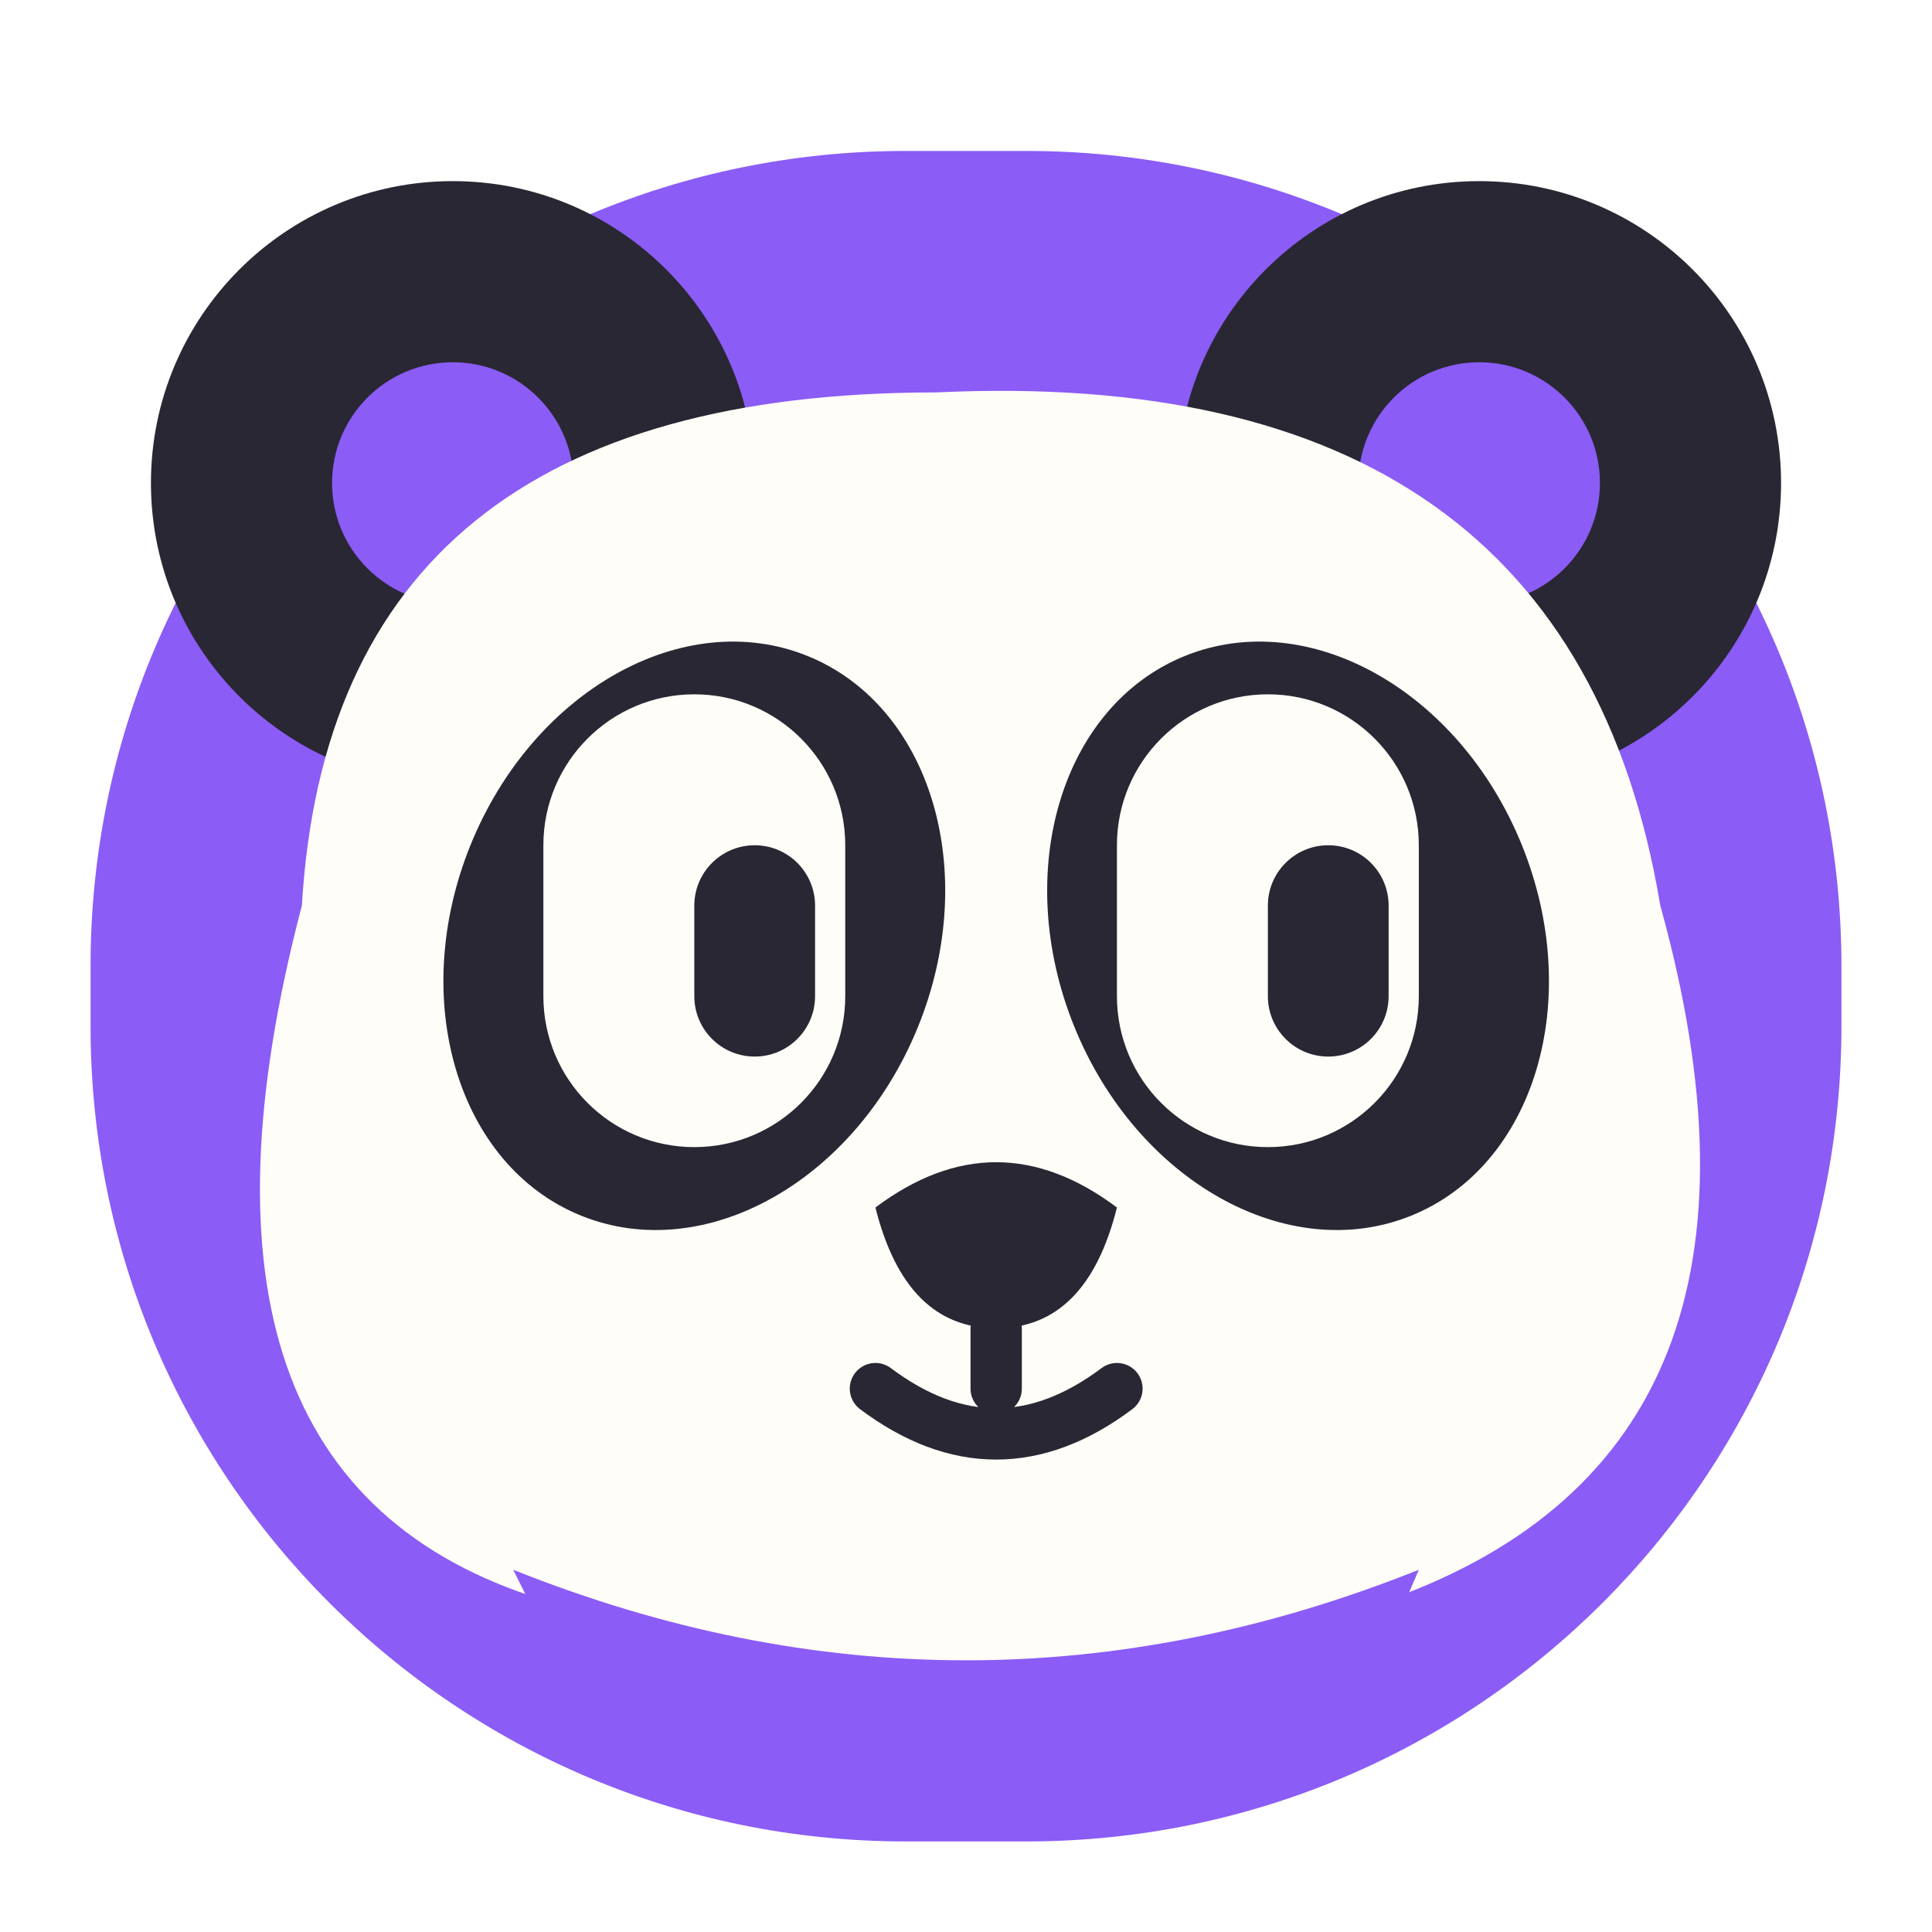
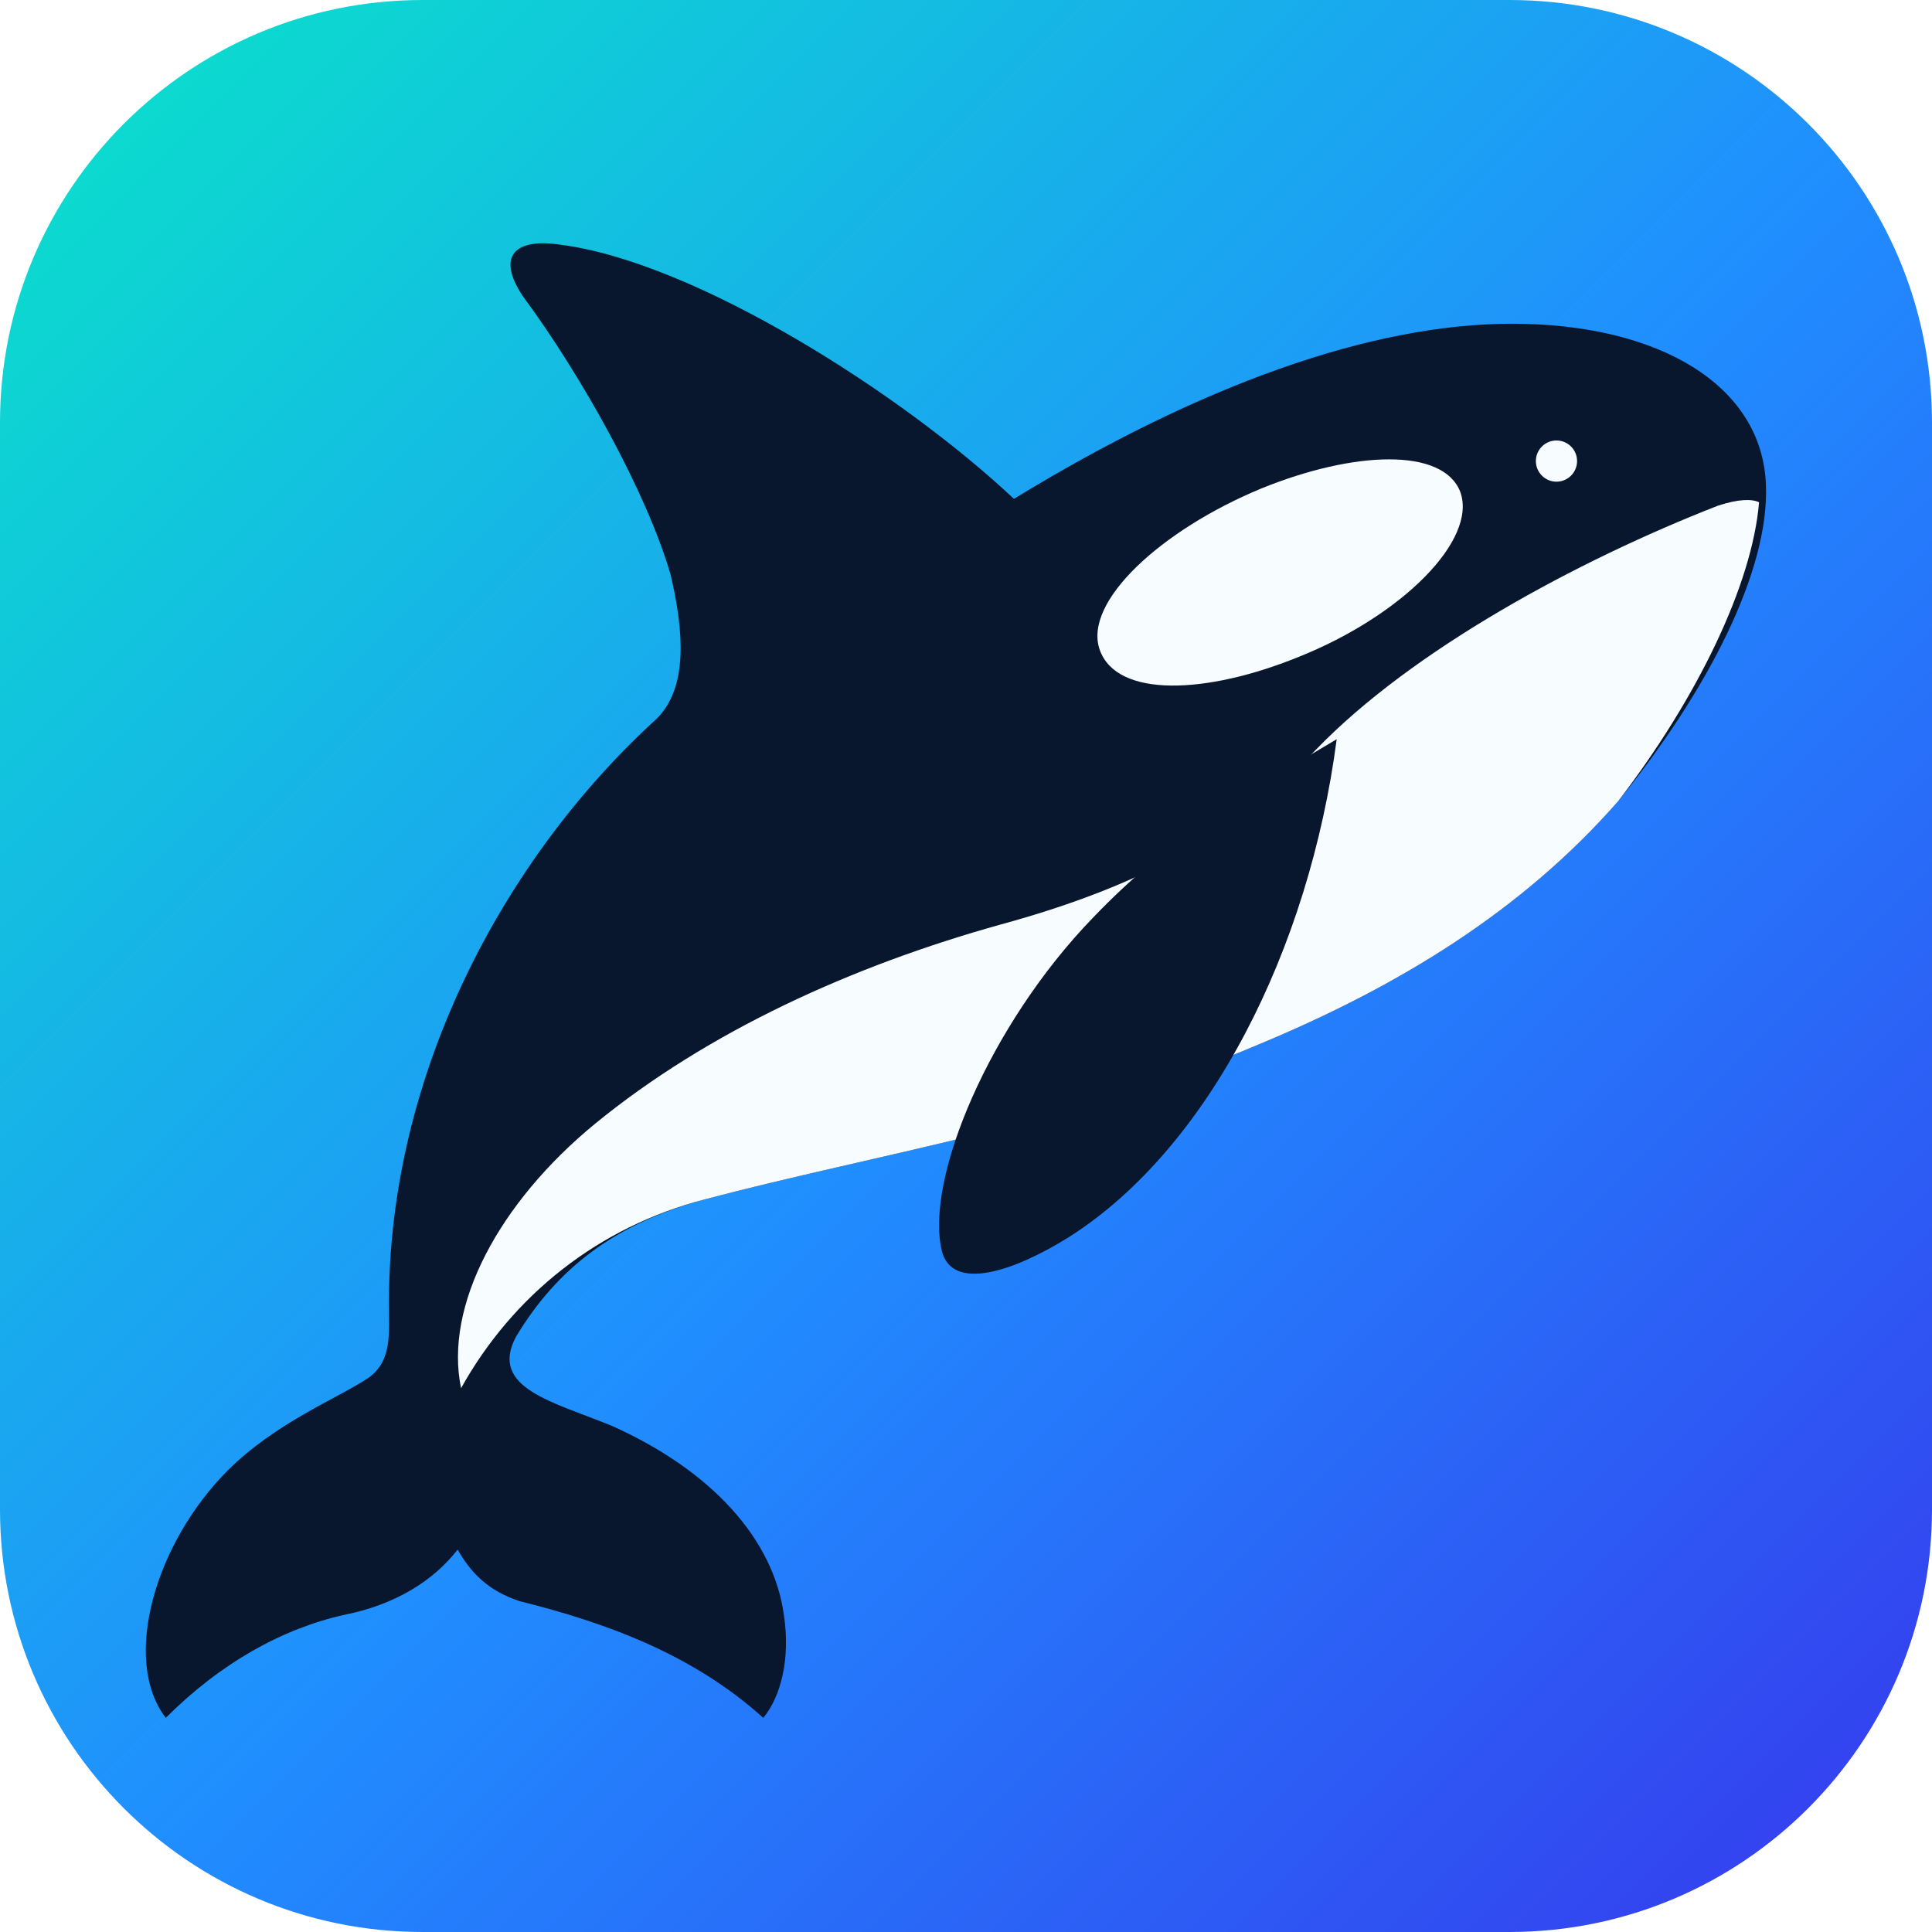
- <svg xmlns="http://www.w3.org/2000/svg" viewBox="0 0 64 64" width="512" height="512" data-avatar-theme="pandas" data-avatar-shape="orb" aria-hidden="true" focusable="false">
-   <rect x="3" y="5" width="58" height="56" rx="27" fill="#8b5cf6" />
-   <circle cx="15" cy="16" r="10" fill="#292733" />
-   <circle cx="49" cy="16" r="10" fill="#292733" />
-   <circle cx="15" cy="16" r="4" fill="#8b5cf6" />
-   <circle cx="49" cy="16" r="4" fill="#8b5cf6" />
-   <path d="M10 30Q11 13 31 13Q52 12 55 30Q60 48 46 53Q32 59 18 53Q5 49 10 30Z" fill="#fffdf7" />
-   <g class="avatar-eyes" transform="rotate(0 32 31)">
-     <g fill="#292733">
-       <ellipse cx="23" cy="31" rx="8" ry="10" transform="rotate(22 23 31)" />
-       <ellipse cx="43" cy="31" rx="8" ry="10" transform="rotate(-22 43 31)" />
-     </g>
-     <rect x="18" y="23" width="10" height="15" rx="5" fill="#fffdf7" />
-     <rect x="37" y="23" width="10" height="15" rx="5" fill="#fffdf7" />
-     <g fill="#292733">
-       <rect x="23" y="28" width="4" height="7" rx="2" />
-       <rect x="42" y="28" width="4" height="7" rx="2" />
-     </g>
+ <svg xmlns="http://www.w3.org/2000/svg" viewBox="0 0 512 512">
+   <defs>
+     <linearGradient id="ocean" x1="0" y1="0" x2="1" y2="1">
+       <stop stop-color="#09E5C8" />
+       <stop offset=".52" stop-color="#208EFF" />
+       <stop offset="1" stop-color="#3637ED" />
+     </linearGradient>
+   </defs>
+   <rect id="tile" width="512" height="512" rx="112" fill="url(#ocean)" />
+   <g id="orca" transform="translate(23 23) scale(.91)">
+     <path fill="#08172E" d="M270 120C324 87 374 69 415 69c43 0 73 18 74 47 1 25-17 60-43 92-28 32-64 54-105 71-54 23-112 32-161 45-26 7-43 20-55 40-8 15 11 19 28 26 29 13 47 33 50 55 2 13-1 24-6 30-21-19-47-28-71-34-9-3-14-8-18-15-7 9-18 16-33 19-18 4-36 14-52 30-13-17-3-51 18-72 14-14 32-21 41-27 7-5 6-13 6-22 0-66 33-129 78-170 9-9 8-25 4-42-7-24-26-58-43-81-8-12-2-17 11-15 39 5 99 43 132 74Z" />
+     <path fill="#F6FCFF" d="M487 121c-2 24-18 57-41 87-28 32-64 54-105 71-54 23-112 32-161 45-31 8-56 28-71 55-5-24 11-54 39-77 33-27 75-46 118-58 44-12 70-28 92-51 28-29 76-55 117-71 6-2 10-2 12-1Z" />
+     <path fill="#08172E" d="M364 190c-8 61-37 119-78 145-16 10-34 16-37 4-5-21 14-66 44-97 22-23 44-36 71-52Z" />
+     <path fill="#F6FCFF" d="M295 164c-5-14 18-35 47-47 27-11 53-12 58 1 5 14-17 36-47 48-27 11-53 12-58-2Z" />
+     <circle cx="428" cy="109" r="6" fill="#F6FCFF" />
  </g>
-   <path d="M29 40Q33 37 37 40Q36 44 33 44Q30 44 29 40Z" fill="#292733" />
-   <path d="M33 44V46M29 46Q33 49 37 46" fill="none" stroke="#292733" stroke-width="1.7" stroke-linecap="round" />
-   <path d="M17 52Q32 58 47 52L44 59Q31 63 20 58Z" fill="#8b5cf6" />
</svg>
